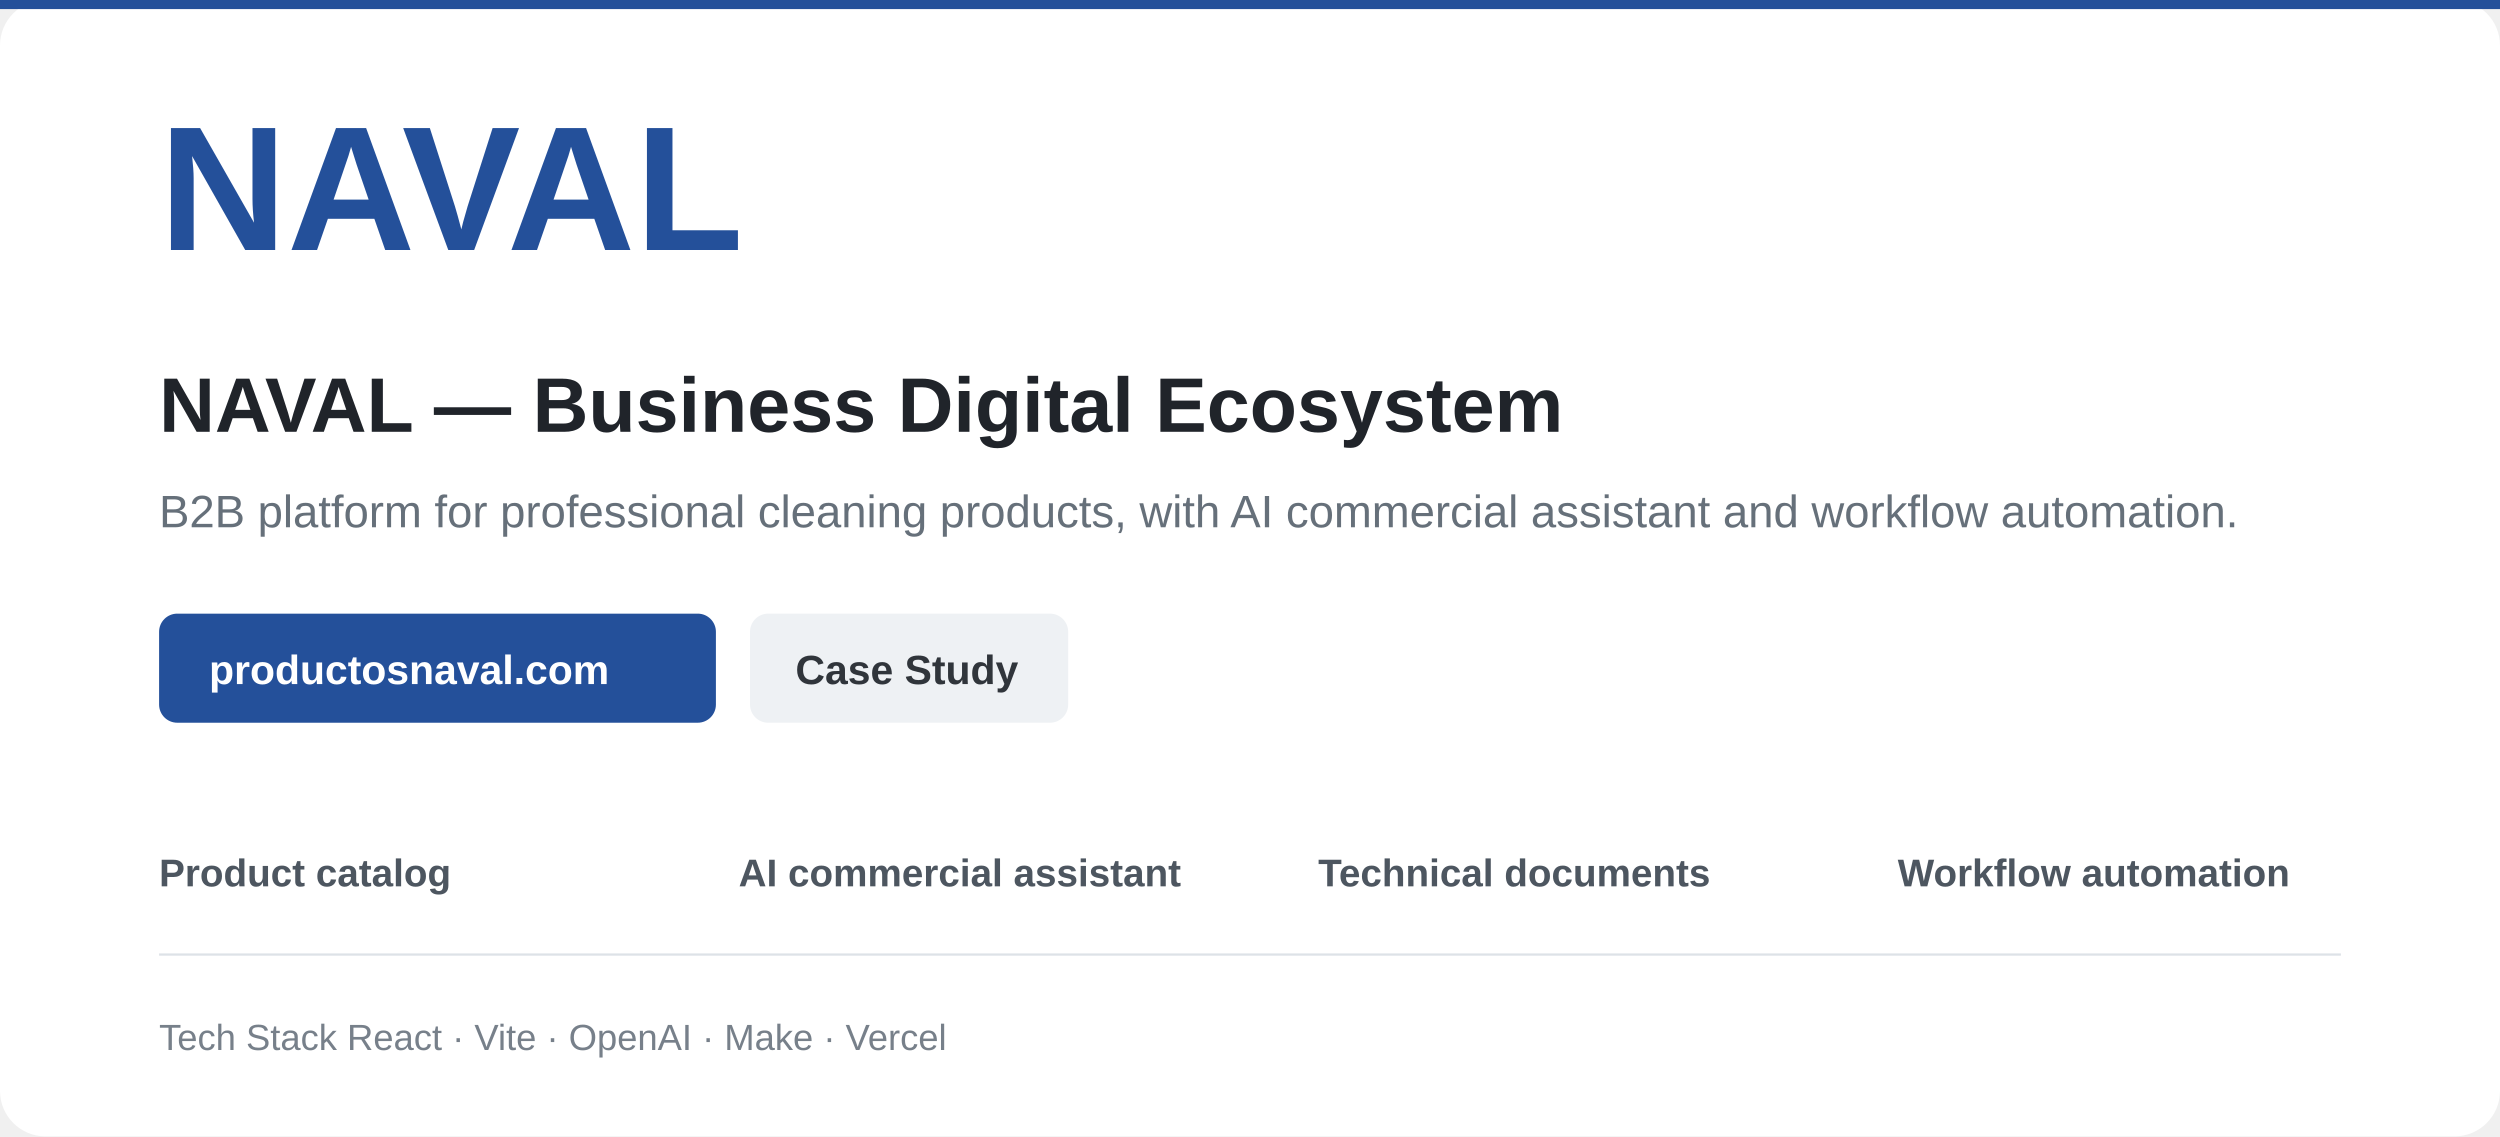
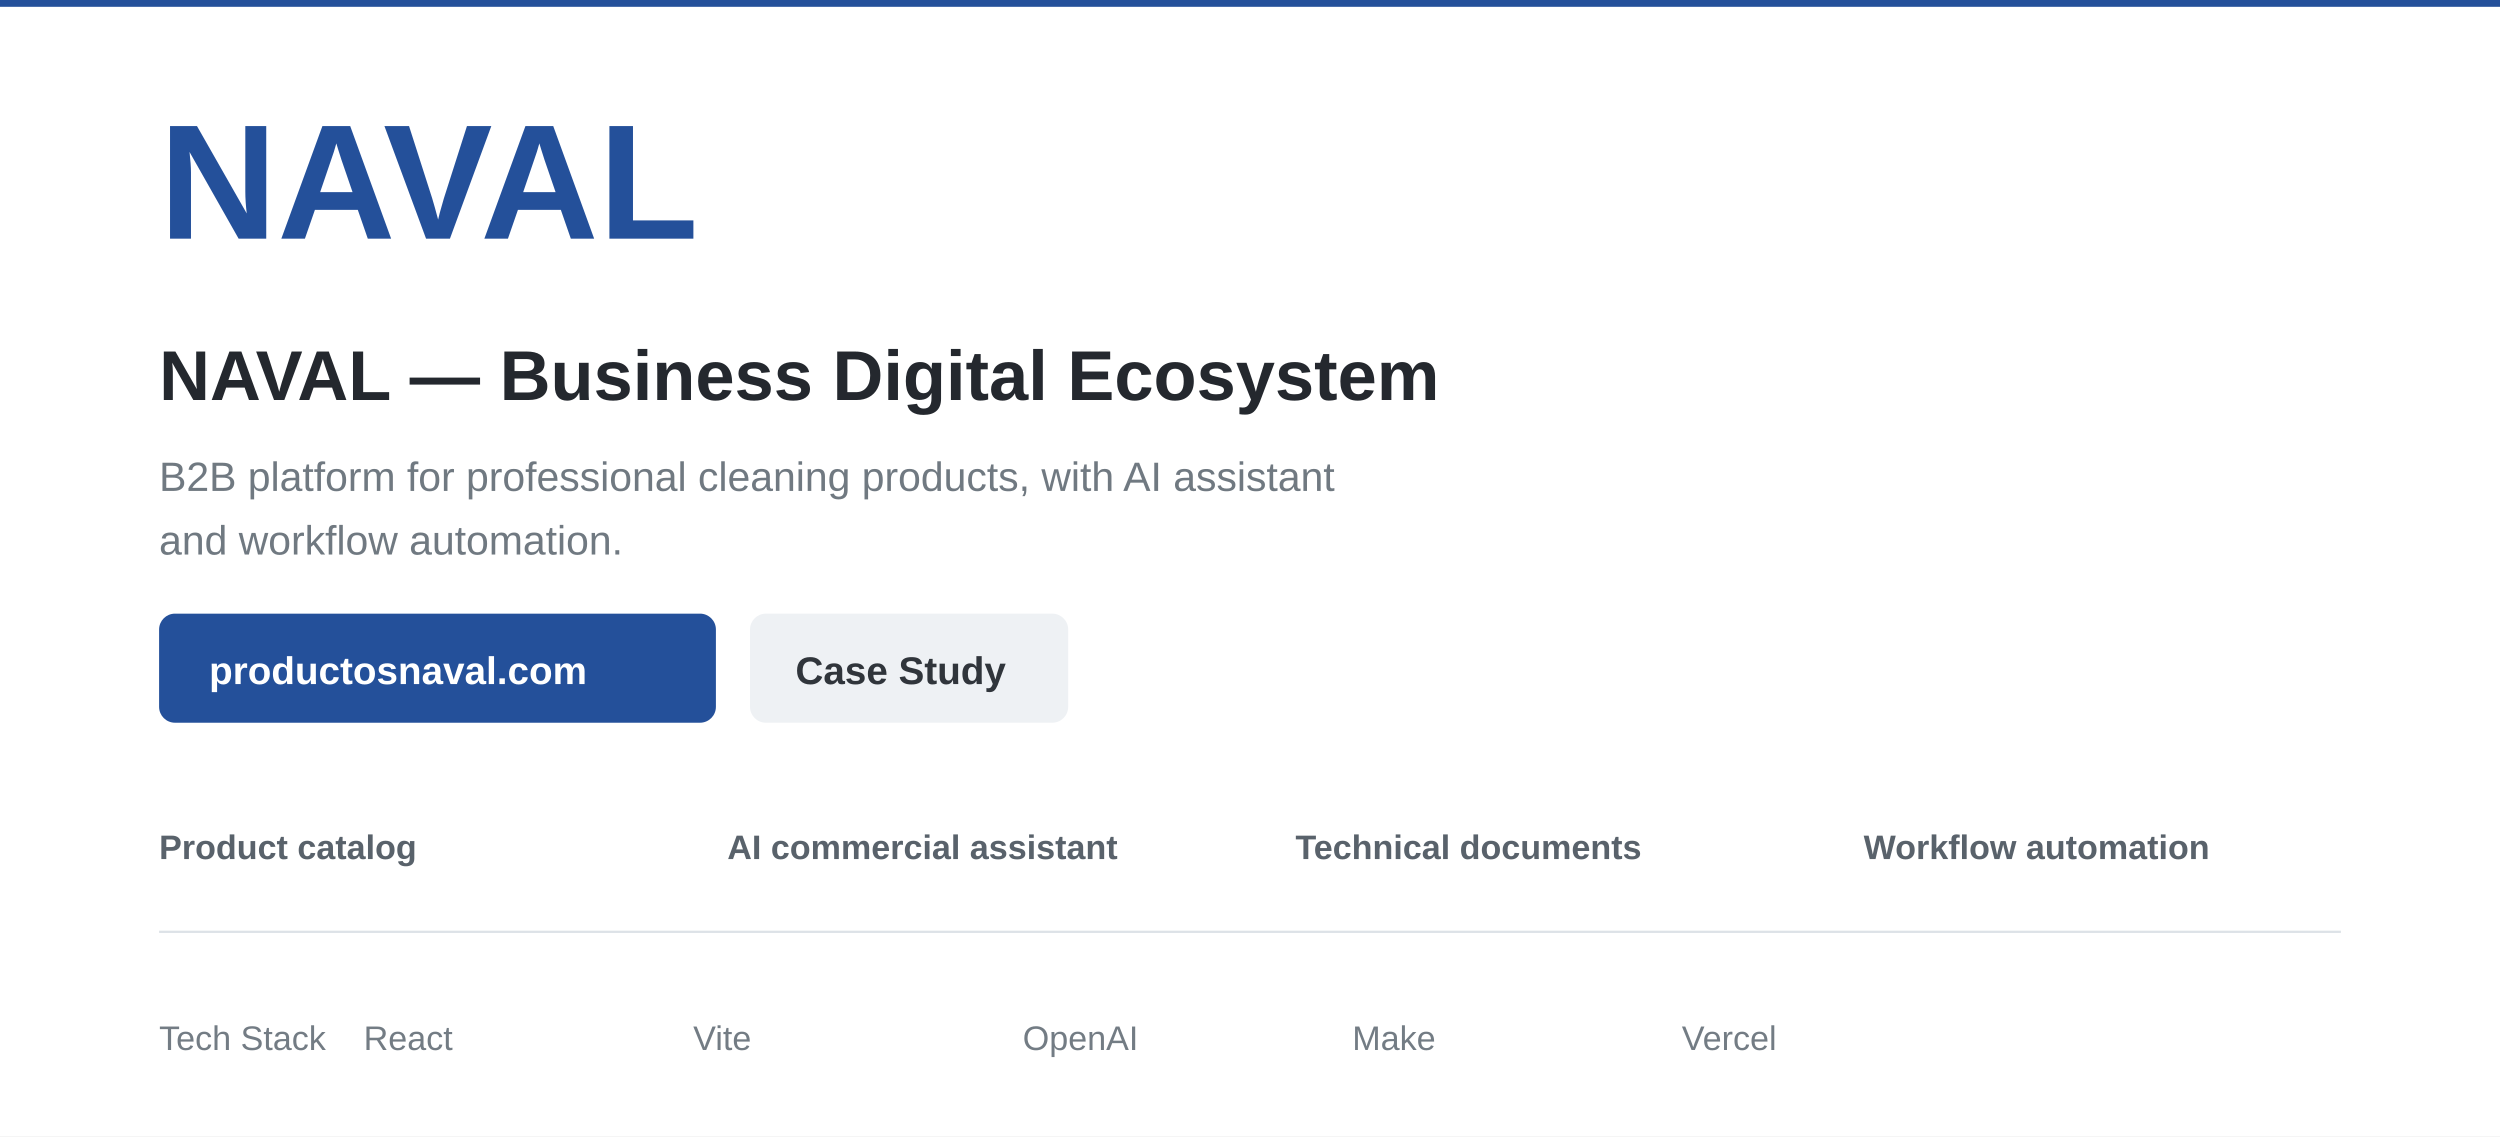
<svg xmlns="http://www.w3.org/2000/svg" width="1100" height="500" viewBox="0 0 1100 500">
-   <style>.t{font:700 34px Arial,sans-serif;fill:#20242a}.d{font:20px Arial,sans-serif;fill:#66707a}.cap{font:600 17px Arial,sans-serif;fill:#4d5660}.s{font:16px Arial,sans-serif;fill:#77808a}.u{font:700 18px Arial,sans-serif;fill:white}.logo{font:700 78px Arial,sans-serif;fill:#24509A}</style>
-   <rect width="1100" height="500" rx="20" fill="#fff" />
-   <rect x="0" y="0" width="1100" height="4" fill="#24509A" />
-   <text x="70" y="110" class="logo">NAVAL</text>
-   <text x="70" y="190" class="t">NAVAL — Business Digital Ecosystem</text>
-   <text x="70" y="232" class="d">B2B platform for professional cleaning products, with AI commercial assistant and workflow automation.</text>
-   <rect x="70" y="270" width="245" height="48" rx="8" fill="#24509A" />
-   <text x="92" y="301" class="u">productosnaval.com</text>
-   <rect x="330" y="270" width="140" height="48" rx="8" fill="#eef1f4" />
-   <text x="350" y="301" style="font:700 18px Arial,sans-serif;fill:#30353b">Case Study</text>
-   <text x="70" y="390" class="cap">Product catalog</text>
-   <text x="325" y="390" class="cap">AI commercial assistant</text>
-   <text x="580" y="390" class="cap">Technical documents</text>
-   <text x="835" y="390" class="cap">Workflow automation</text>
-   <line x1="70" y1="420" x2="1030" y2="420" stroke="#dde2e7" />
-   <text x="70" y="462" class="s">Tech Stack    React   ·   Vite   ·   OpenAI   ·   Make   ·   Vercel</text>
+   <style>.title{font:700 31px Arial,sans-serif;fill:#24282e}.desc{font:18px Arial,sans-serif;fill:#707981}.cap{font:600 15px Arial,sans-serif;fill:#59626b}.stack{font:15px Arial,sans-serif;fill:#737c84}.btn{font:700 17px Arial,sans-serif}.logo{font:700 72px Arial,sans-serif;fill:#24509A}</style>
+   <rect width="1100" height="500" fill="#fff" />
+   <rect x="0" width="1100" height="3" fill="#24509A" />
+   <text x="70" y="105" class="logo">NAVAL</text>
+   <text x="70" y="176" class="title">NAVAL — Business Digital Ecosystem</text>
+   <text x="70" y="216" class="desc">B2B platform for professional cleaning products, with AI assistant</text>
+   <text x="70" y="244" class="desc">and workflow automation.</text>
+   <rect x="70" y="270" width="245" height="48" rx="7" fill="#24509A" />
+   <text x="92" y="301" class="btn" fill="#fff">productosnaval.com</text>
+   <rect x="330" y="270" width="140" height="48" rx="7" fill="#EEF1F4" />
+   <text x="350" y="301" class="btn" fill="#30353B">Case Study</text>
+   <text x="70" y="378" class="cap">Product catalog</text>
+   <text x="320" y="378" class="cap">AI commercial assistant</text>
+   <text x="570" y="378" class="cap">Technical documents</text>
+   <text x="820" y="378" class="cap">Workflow automation</text>
+   <line x1="70" y1="410" x2="1030" y2="410" stroke="#DDE2E7" />
+   <text x="70" y="462" class="stack">Tech Stack</text>
+   <text x="160" y="462" class="stack">React</text>
+   <text x="305" y="462" class="stack">Vite</text>
+   <text x="450" y="462" class="stack">OpenAI</text>
+   <text x="595" y="462" class="stack">Make</text>
+   <text x="740" y="462" class="stack">Vercel</text>
</svg>
